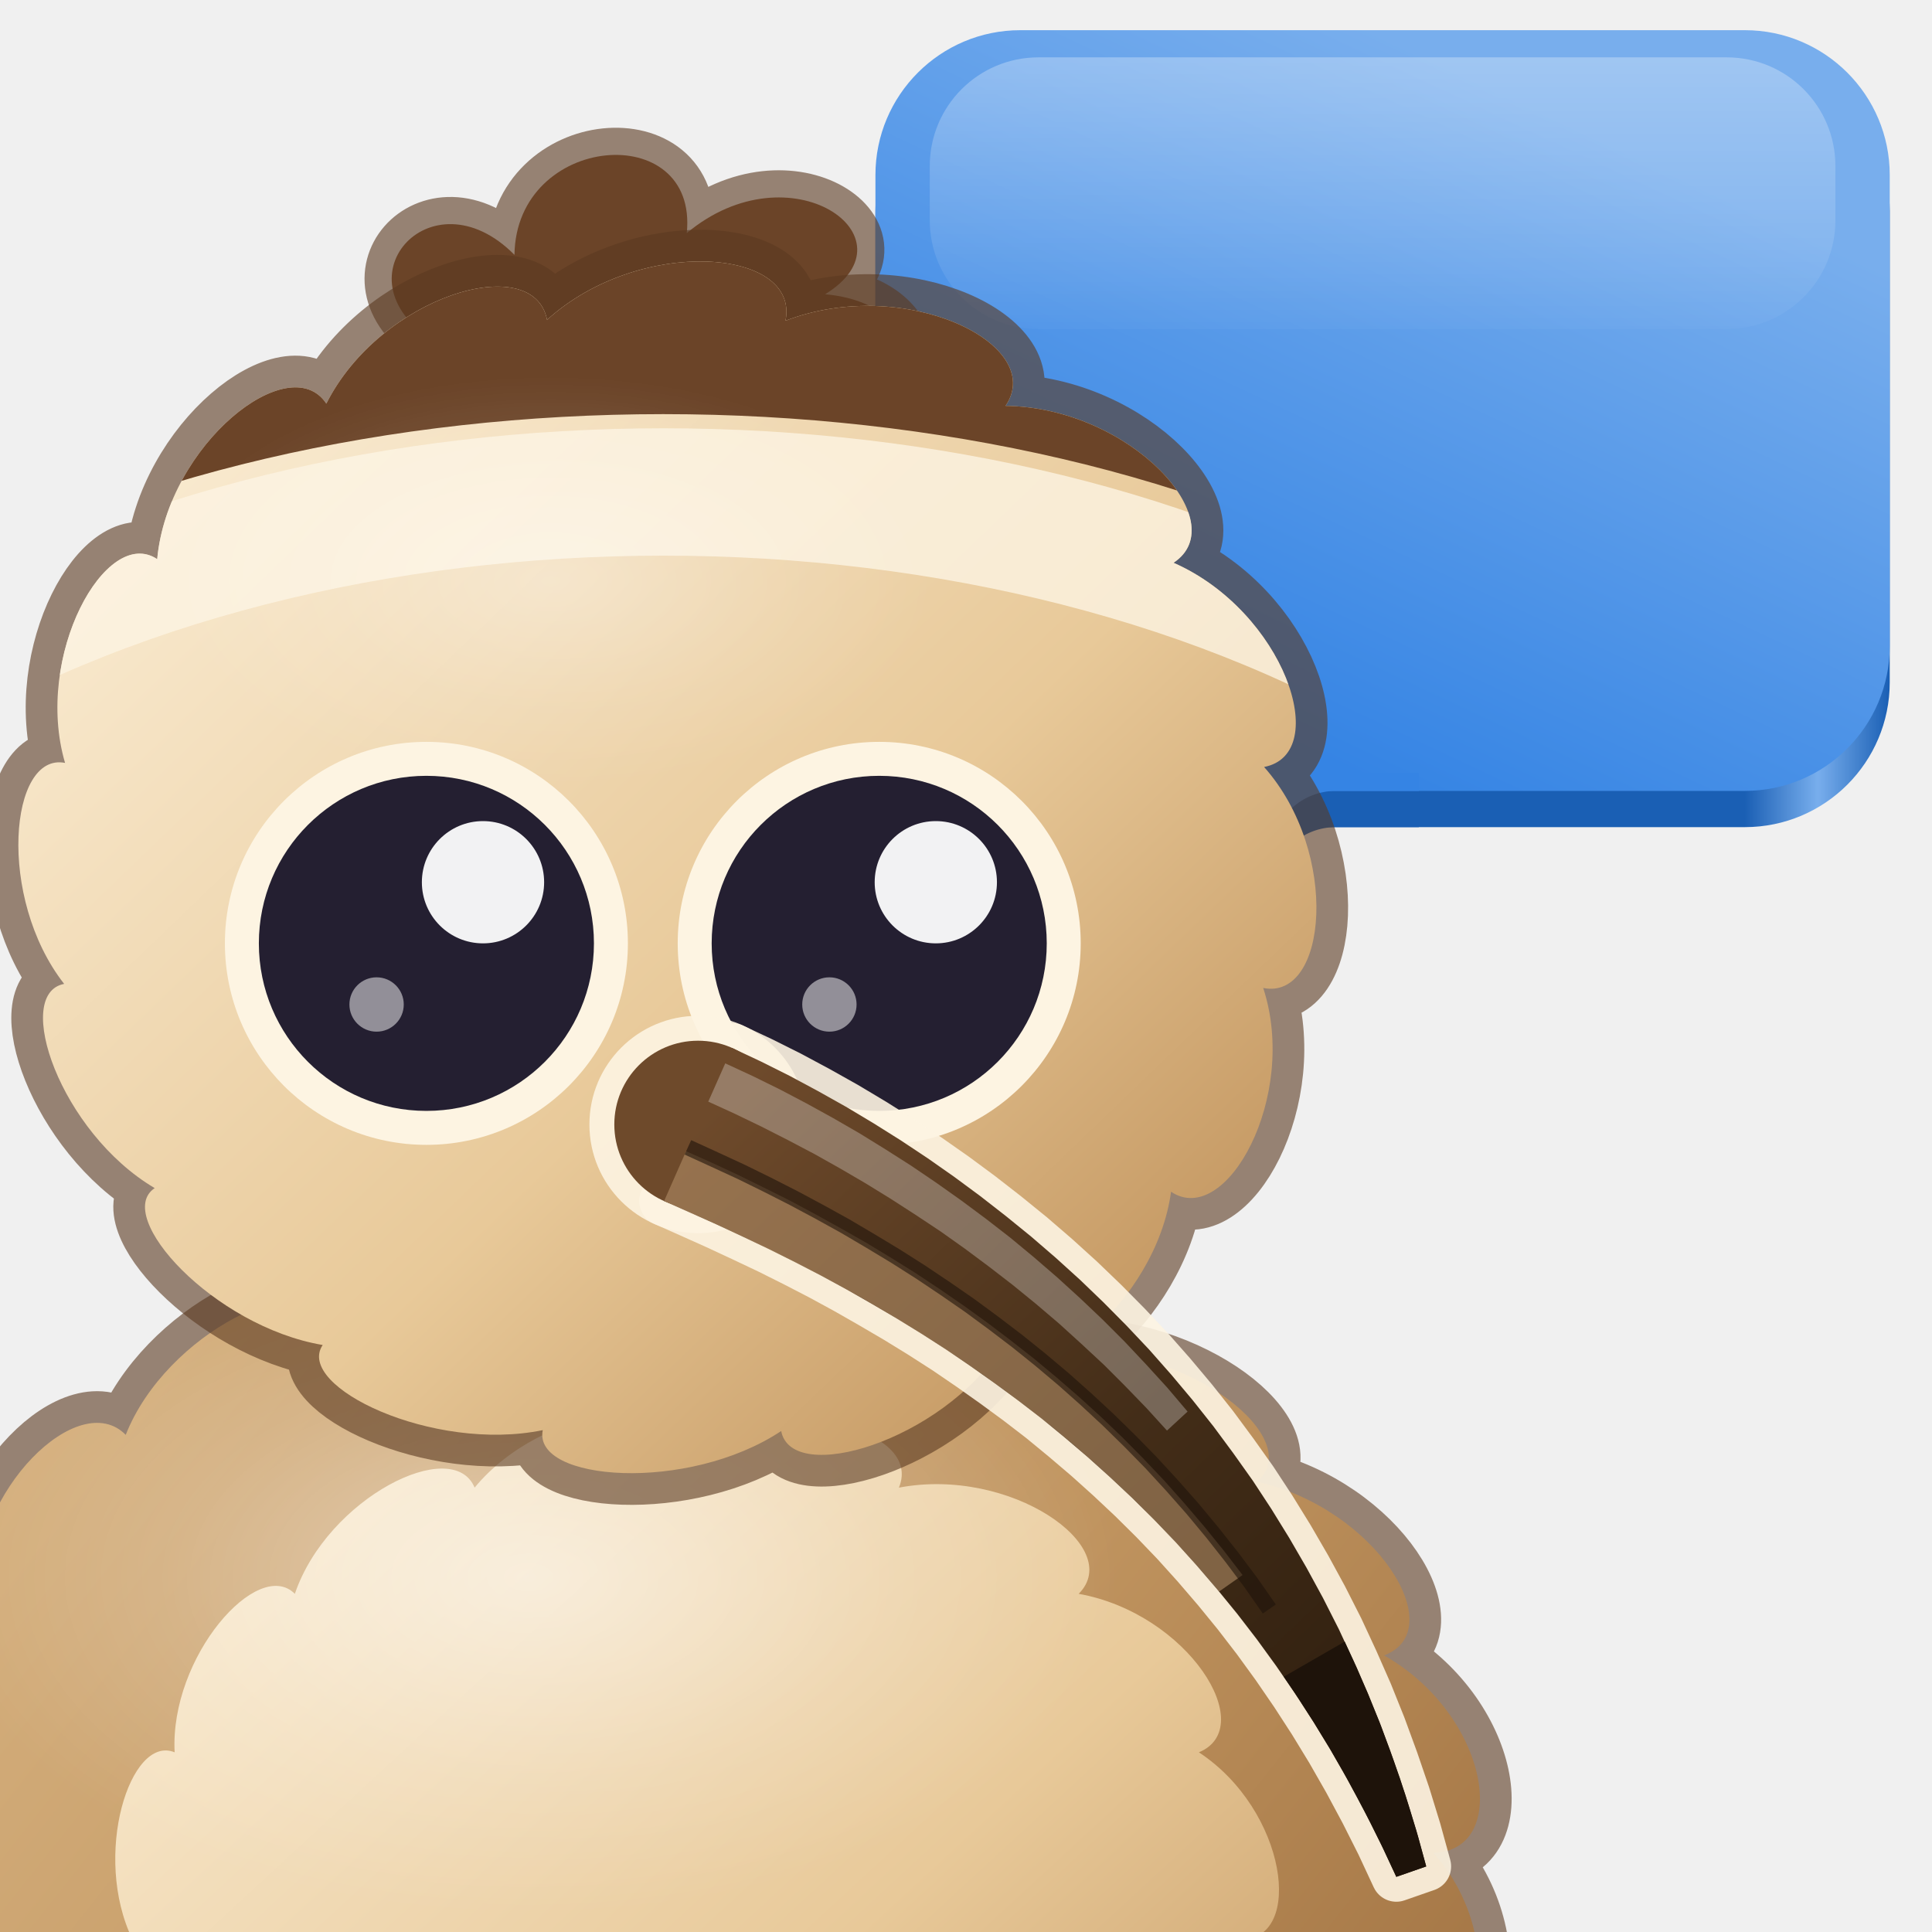
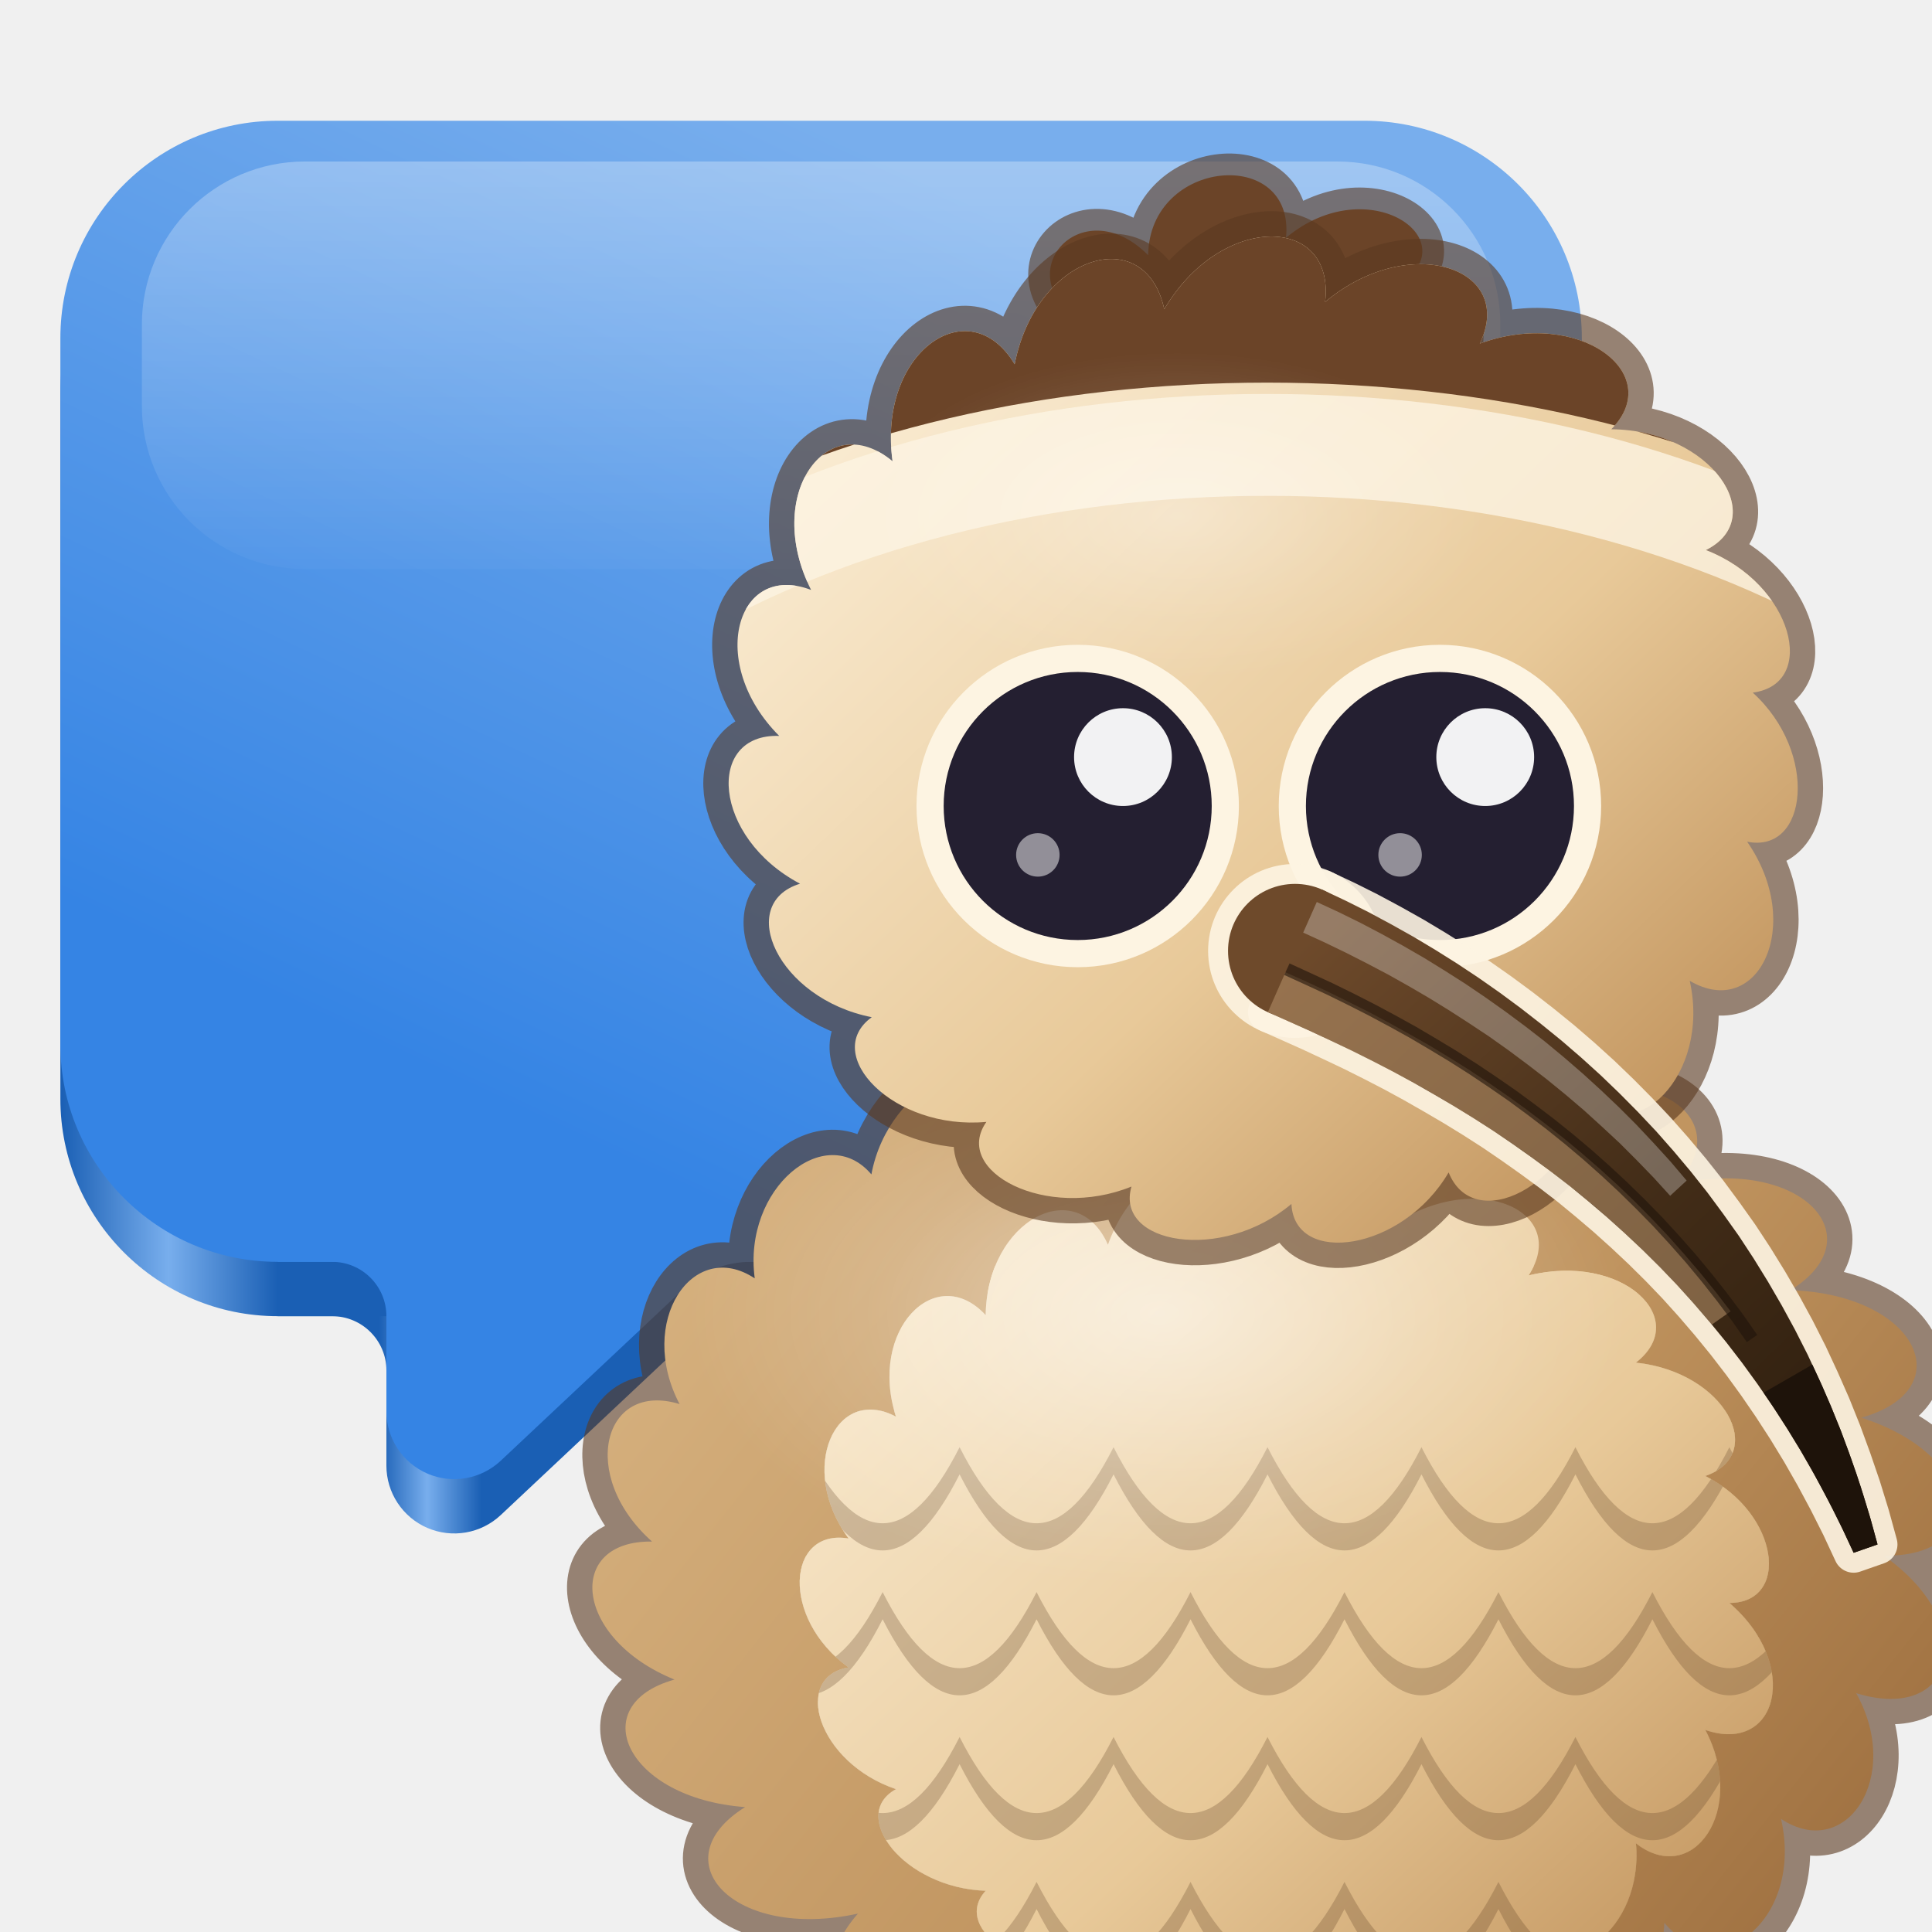
<svg xmlns="http://www.w3.org/2000/svg" width="128" height="128" viewBox="0 0 128 128" version="1.1">
  <defs>
    <linearGradient id="buff" x1="28" y1="20" x2="76" y2="70" gradientUnits="userSpaceOnUse">
      <stop offset="0" stop-color="#fbeed6" />
      <stop offset="0.55" stop-color="#e8c999" />
      <stop offset="1" stop-color="#b98850" />
    </linearGradient>
    <linearGradient id="breast" x1="30" y1="64" x2="78" y2="116" gradientUnits="userSpaceOnUse">
      <stop offset="0" stop-color="#fbeed6" />
      <stop offset="0.55" stop-color="#e8c999" />
      <stop offset="1" stop-color="#b98850" />
    </linearGradient>
    <linearGradient id="wing" x1="16" y1="62" x2="84" y2="116" gradientUnits="userSpaceOnUse">
      <stop offset="0" stop-color="#d9b583" />
      <stop offset="0.55" stop-color="#c0945f" />
      <stop offset="1" stop-color="#98693a" />
    </linearGradient>
    <radialGradient id="gloss" cx="0.5" cy="0.5" r="0.5">
      <stop offset="0" stop-color="#ffffff" stop-opacity="0.6" />
      <stop offset="0.6" stop-color="#ffffff" stop-opacity="0.18" />
      <stop offset="1" stop-color="#ffffff" stop-opacity="0" />
    </radialGradient>
    <linearGradient id="bill" x1="51.5" y1="55.0" x2="83.0" y2="88.0" gradientUnits="userSpaceOnUse">
      <stop offset="0" stop-color="#6e4a2b" />
      <stop offset="0.5" stop-color="#432d18" />
      <stop offset="1" stop-color="#2b1c0d" />
    </linearGradient>
-     <path id="bodyshape" d="M82.48 95.98 C83.48 100.51 79.77 105.61 77.46 103.92 C76.83 108.81 71.25 112.70 69.46 110.14 C67.17 115.00 60.29 117.22 59.35 113.96 C55.49 118.31 48.04 118.59 48.23 114.96 C43.07 118.29 35.88 116.58 37.30 113.05 C31.34 114.88 25.21 111.36 27.75 108.42 C21.68 108.46 17.28 103.51 20.61 101.57 C15.19 99.80 13.02 93.98 16.65 93.26 C12.60 89.94 12.87 83.91 16.31 84.38 C14.11 80.03 16.75 74.45 19.62 75.88 C19.46 71.15 24.16 66.60 26.22 68.71 C27.99 64.20 34.22 61.15 35.39 63.62 C38.77 59.82 45.86 58.58 46.15 61.17 C50.69 58.40 57.89 59.09 57.33 61.64 C62.57 60.09 69.12 62.64 67.71 64.95 C73.21 64.75 78.41 68.92 76.18 70.77 C81.49 71.98 84.76 77.34 81.80 78.45 C86.45 81.09 87.41 87.07 83.98 87.17 C87.48 91.11 85.99 97.06 82.48 95.98 Z" />
-     <path id="breastshape" d="M75.48 91.00 C77.96 94.82 76.22 100.34 73.62 99.27 C74.14 103.68 70.19 108.16 68.31 106.27 C66.84 110.47 61.31 113.23 60.37 110.96 C57.24 114.20 51.00 114.86 51.00 112.60 C46.84 114.40 40.83 112.89 41.63 110.96 C37.18 111.10 32.29 107.67 33.69 106.27 C29.62 104.84 26.59 100.01 28.38 99.27 C25.25 96.51 24.52 91.00 26.52 91.00 C24.72 87.29 26.42 81.92 28.38 82.73 C28.16 78.51 32.06 74.09 33.69 75.73 C35.13 71.49 40.67 68.72 41.63 71.04 C44.65 67.37 51.00 66.70 51.00 69.40 C55.27 66.86 61.46 68.42 60.37 71.04 C65.31 70.10 70.37 73.67 68.31 75.73 C73.15 76.60 76.29 81.63 73.62 82.73 C77.52 85.30 78.28 91.00 75.48 91.00 Z" />
-     <path id="headshape" d="M76.46 48.97 C78.03 53.76 74.82 59.60 72.39 57.97 C71.73 62.87 66.40 67.08 64.92 64.84 C62.24 68.99 55.64 70.96 55.17 68.54 C51.04 71.28 44.18 70.76 44.64 68.50 C39.79 69.50 33.68 66.57 34.92 64.74 C30.09 63.92 25.65 59.04 27.50 57.81 C23.33 55.35 21.22 49.23 23.50 48.79 C20.52 44.98 21.09 38.54 23.54 39.03 C22.15 34.31 25.35 28.52 27.61 30.03 C28.08 24.95 33.45 20.70 35.08 23.16 C37.48 18.40 44.23 16.38 44.83 19.46 C48.92 15.75 56.01 16.29 55.36 19.50 C60.59 17.48 66.93 20.52 65.08 23.26 C70.61 23.33 75.21 28.40 72.50 30.19 C77.37 32.33 79.54 38.62 76.50 39.21 C79.87 43.01 79.29 49.54 76.46 48.97 Z" />
+     <path id="bodyshape" d="M82.48 95.98 C85.06 100.60 81.92 105.30 78.33 102.92 C79.59 108.40 74.90 112.24 71.89 108.66 C71.59 114.74 65.72 117.37 63.68 112.72 C61.65 119.01 55.05 120.19 54.35 114.78 C50.56 120.71 43.78 120.31 44.68 114.67 C39.32 119.63 32.93 117.66 35.43 112.40 C28.97 115.82 23.53 112.46 27.37 108.15 C20.48 109.66 16.42 105.20 21.14 102.27 C14.57 101.79 12.22 96.63 17.24 95.23 C11.67 92.97 11.20 87.54 16.00 87.61 C11.91 83.97 13.30 78.72 17.52 80.02 C15.13 75.48 18.25 70.81 21.67 73.08 C21.00 68.09 25.58 64.35 28.11 67.34 C29.06 62.24 34.75 59.71 36.32 63.28 C38.76 58.33 45.13 57.20 45.65 61.22 C49.46 56.65 56.00 57.03 55.32 61.33 C60.39 57.42 66.60 59.32 64.57 63.60 C70.70 60.71 76.06 64.01 72.63 67.85 C79.49 66.37 83.54 70.82 78.86 73.73 C85.92 73.98 88.29 79.23 82.76 80.77 C89.34 82.87 89.83 88.47 84.00 88.39 C89.42 92.20 87.97 97.68 82.48 95.98 Z" />
+     <path id="breastshape" d="M75.48 91.00 C79.45 94.41 78.15 99.39 74.15 98.01 C76.48 102.43 73.47 106.72 70.32 104.27 C70.76 109.04 66.41 112.18 64.39 109.08 C63.04 113.55 57.84 115.23 57.01 111.94 C54.19 115.57 48.72 115.65 48.98 112.53 C45.15 115.00 39.97 113.50 41.17 110.78 C36.78 111.96 32.44 109.04 34.42 106.89 C29.89 106.74 26.84 102.71 29.47 101.28 C25.14 99.82 23.71 95.08 26.85 94.56 C23.07 91.83 23.44 86.87 26.85 87.44 C23.99 83.56 26.15 78.93 29.47 80.72 C27.92 75.92 31.67 72.13 34.42 75.11 C34.49 69.83 39.45 67.31 41.17 71.22 C43.00 66.05 48.62 65.12 48.98 69.47 C52.43 65.09 58.08 65.85 57.01 70.06 C61.64 67.05 66.68 69.41 64.39 72.92 C69.55 71.64 73.43 75.31 70.32 77.73 C75.28 78.26 77.60 82.80 74.15 83.99 C78.28 86.08 78.83 91.00 75.48 91.00 Z" />
+     <path id="headshape" d="M76.46 48.97 C79.66 53.58 77.06 58.87 73.29 56.65 C74.46 61.87 70.22 66.03 67.59 62.97 C66.75 68.06 61.35 70.67 59.98 67.23 C57.43 71.59 51.46 72.42 51.30 68.97 C47.45 72.22 41.54 71.19 42.47 68.01 C37.77 69.92 32.54 67.16 34.46 64.44 C29.32 64.92 25.31 60.70 28.13 58.66 C22.94 57.64 20.59 52.39 24.17 51.29 C19.34 48.74 18.94 42.99 23.02 43.13 C19.01 39.11 20.65 33.49 24.78 35.07 C22.13 29.82 25.66 24.95 29.28 27.97 C28.43 21.97 33.49 18.41 36.02 22.61 C37.21 16.55 43.23 14.72 44.28 19.57 C47.42 14.24 53.73 14.34 53.16 19.17 C57.82 15.28 63.71 17.29 61.70 21.47 C67.18 19.47 72.00 23.13 68.96 26.20 C74.48 26.24 77.74 31.10 74.18 32.87 C79.01 34.74 80.40 40.27 76.77 40.74 C80.42 44.05 79.82 49.65 76.46 48.97 Z" />
    <path id="tuft" d="M40.00 20.50 C35.33 17.79 39.67 12.83 43.39 16.59 C43.46 11.22 51.52 10.57 51.00 15.63 C55.57 11.81 61.21 15.82 57.11 18.33 C62.33 18.80 61.46 24.25 57.11 22.67 C58.93 26.54 52.51 29.35 51.00 25.37 C48.42 29.34 41.45 27.66 43.39 24.41 C38.81 25.55 36.42 20.89 40.00 20.50 Z" />
    <clipPath id="body-clip">
      <use href="#bodyshape" />
    </clipPath>
    <clipPath id="breast-clip">
      <use href="#breastshape" />
    </clipPath>
    <clipPath id="head-clip">
      <use href="#headshape" />
    </clipPath>
    <linearGradient id="face" x1="48" y1="100" x2="80" y2="32" gradientUnits="userSpaceOnUse">
      <stop offset="0" stop-color="#3584e4" />
      <stop offset="1" stop-color="#78aeed" />
    </linearGradient>
    <linearGradient id="wall" x1="8" y1="70" x2="120" y2="70" gradientUnits="userSpaceOnUse">
      <stop offset="0" stop-color="#1a5fb4" />
      <stop offset="0.071" stop-color="#78aeed" />
      <stop offset="0.143" stop-color="#1a5fb4" />
      <stop offset="0.857" stop-color="#1a5fb4" />
      <stop offset="0.929" stop-color="#78aeed" />
      <stop offset="1" stop-color="#1a5fb4" />
    </linearGradient>
    <linearGradient id="fold" x1="31.463" y1="114" x2="39" y2="114" gradientUnits="userSpaceOnUse">
      <stop offset="0" stop-color="#1a5fb4" />
      <stop offset="0.469" stop-color="#78aeed" />
      <stop offset="1" stop-color="#1a5fb4" />
    </linearGradient>
    <linearGradient id="sheen" x1="64" y1="24" x2="64" y2="60" gradientUnits="userSpaceOnUse">
      <stop offset="0" stop-color="#ffffff" stop-opacity="0.32" />
      <stop offset="1" stop-color="#ffffff" stop-opacity="0" />
    </linearGradient>
    <path id="tail" fill-rule="evenodd" d="M24 100 V112 H28 C30.211 112 32 113.789 32 116 V123              C32 124.992 33.184 126.793 35.012 127.586              C36.84 128.375 38.965 128.004 40.418 126.641              L53.941 113.934 C55.266 112.691 57.012 112 58.824 112              H68 V100 Z" />
    <path id="lip" fill-rule="evenodd" d="M24 106 V108 H28 C30.211 108 32 109.789 32 112 V119              C32 120.992 33.184 122.793 35.012 123.586              C36.84 124.375 38.965 124.004 40.418 122.641              L53.941 109.934 C55.266 108.691 57.012 108 58.824 108              H68 V106 Z" />
    <path id="wallrect" d="M24 28 H104 C112.836 28 120 35.164 120 44 V96              C120 104.836 112.836 112 104 112 H24              C15.164 112 8 104.836 8 96 V44 C8 35.164 15.164 28 24 28 Z" />
    <path id="facerect" d="M24 24 H104 C112.836 24 120 31.164 120 40 V92              C120 100.836 112.836 108 104 108 H24              C15.164 108 8 100.836 8 92 V40 C8 31.164 15.164 24 24 24 Z" />
    <clipPath id="face-clip">
      <use href="#facerect" />
    </clipPath>
  </defs>
-   <g transform="translate(53.20,-12.40) scale(0.6)">
+   <g transform="translate(-3.20,-13.60) scale(0.9)">
    <use href="#tail" fill="url(#fold)" />
    <use href="#wallrect" fill="url(#wall)" />
    <use href="#facerect" fill="url(#face)" />
    <rect x="14" y="27" width="100" height="30" rx="12" fill="url(#sheen)" />
    <use href="#lip" fill="#3584e4" />
  </g>
-   <g transform="translate(-31,-8) scale(1.5)">
+   <g transform="translate(24,-3) scale(1.2)">
    <use href="#bodyshape" fill="none" stroke="#5a3a20" stroke-width="2.8" stroke-opacity="0.6" stroke-linejoin="round" />
    <use href="#bodyshape" fill="url(#wing)" />
    <use href="#breastshape" fill="url(#breast)" />
+     <g clip-path="url(#breast-clip)">
+       <path fill="#5a3a20" opacity="0.26" transform="translate(0,1.5)" d="M15.98 104.40 H83.98 V114.40 q-4.25 8.40 -8.50 0 q-4.25 8.40 -8.50 0 q-4.25 8.40 -8.50 0 q-4.25 8.40 -8.50 0 q-4.25 8.40 -8.50 0 q-4.25 8.40 -8.50 0 q-4.25 8.40 -8.50 0 q-4.25 8.40 -8.50 0 Z" />
+       <path fill="url(#breast)" d="M15.98 104.40 H83.98 V114.40 q-4.25 8.40 -8.50 0 q-4.25 8.40 -8.50 0 q-4.25 8.40 -8.50 0 q-4.25 8.40 -8.50 0 q-4.25 8.40 -8.50 0 q-4.25 8.40 -8.50 0 q-4.25 8.40 -8.50 0 q-4.25 8.40 -8.50 0 Z" />
+       <path fill="#5a3a20" opacity="0.26" transform="translate(0,1.5)" d="M20.23 96.40 H88.23 V106.40 q-4.25 8.40 -8.50 0 q-4.25 8.40 -8.50 0 q-4.25 8.40 -8.50 0 q-4.25 8.40 -8.50 0 q-4.25 8.40 -8.50 0 q-4.25 8.40 -8.50 0 q-4.25 8.40 -8.50 0 q-4.25 8.40 -8.50 0 Z" />
+       <path fill="url(#breast)" d="M20.23 96.40 H88.23 V106.40 q-4.25 8.40 -8.50 0 q-4.25 8.40 -8.50 0 q-4.25 8.40 -8.50 0 q-4.25 8.40 -8.50 0 q-4.25 8.40 -8.50 0 q-4.25 8.40 -8.50 0 q-4.25 8.40 -8.50 0 q-4.25 8.40 -8.50 0 Z" />
+       <path fill="#5a3a20" opacity="0.26" transform="translate(0,1.5)" d="M15.98 88.40 H83.98 V98.40 q-4.25 8.40 -8.50 0 q-4.25 8.40 -8.50 0 q-4.25 8.40 -8.50 0 q-4.25 8.40 -8.50 0 q-4.25 8.40 -8.50 0 q-4.25 8.40 -8.50 0 q-4.25 8.40 -8.50 0 q-4.25 8.40 -8.50 0 Z" />
+       <path fill="url(#breast)" d="M15.98 88.40 H83.98 V98.40 q-4.25 8.40 -8.50 0 q-4.25 8.40 -8.50 0 q-4.25 8.40 -8.50 0 q-4.25 8.40 -8.50 0 q-4.25 8.40 -8.50 0 q-4.25 8.40 -8.50 0 q-4.25 8.40 -8.50 0 q-4.25 8.40 -8.50 0 Z" />
+       <path fill="#5a3a20" opacity="0.26" transform="translate(0,1.5)" d="M20.23 80.40 H88.23 V90.40 q-4.25 8.40 -8.50 0 q-4.25 8.40 -8.50 0 q-4.25 8.40 -8.50 0 q-4.25 8.40 -8.50 0 q-4.25 8.40 -8.50 0 q-4.25 8.40 -8.50 0 q-4.25 8.40 -8.50 0 q-4.25 8.40 -8.50 0 Z" />
+       <path fill="url(#breast)" d="M20.23 80.40 H88.23 V90.40 q-4.25 8.40 -8.50 0 q-4.25 8.40 -8.50 0 q-4.25 8.40 -8.50 0 q-4.25 8.40 -8.50 0 q-4.25 8.40 -8.50 0 q-4.25 8.40 -8.50 0 q-4.25 8.40 -8.50 0 q-4.25 8.40 -8.50 0 Z" />
+       <path fill="#5a3a20" opacity="0.26" transform="translate(0,1.5)" d="M15.98 72.40 H83.98 V82.40 q-4.25 8.40 -8.50 0 q-4.25 8.40 -8.50 0 q-4.25 8.40 -8.50 0 q-4.25 8.40 -8.50 0 q-4.25 8.40 -8.50 0 q-4.25 8.40 -8.50 0 q-4.25 8.40 -8.50 0 q-4.25 8.40 -8.50 0 Z" />
+       <path fill="url(#breast)" d="M15.98 72.40 H83.98 V82.40 q-4.25 8.40 -8.50 0 q-4.25 8.40 -8.50 0 q-4.25 8.40 -8.50 0 q-4.25 8.40 -8.50 0 q-4.25 8.40 -8.50 0 q-4.25 8.40 -8.50 0 q-4.25 8.40 -8.50 0 q-4.25 8.40 -8.50 0 Z" />
+     </g>
    <g clip-path="url(#body-clip)">
      <ellipse cx="44" cy="75" rx="26" ry="15" fill="url(#gloss)" opacity="0.8" />
    </g>
    <g transform="rotate(0.0 50 44)">
      <use href="#tuft" fill="none" stroke="#5a3a20" stroke-width="2.4" stroke-opacity="0.6" stroke-linejoin="round" />
      <use href="#tuft" fill="#6b4428" />
      <use href="#headshape" fill="none" stroke="#5a3a20" stroke-width="2.8" stroke-opacity="0.6" stroke-linejoin="round" />
      <use href="#headshape" fill="url(#buff)" />
      <g clip-path="url(#head-clip)">
        <path fill="#6b4428" d="M17 31.5 C29.8 5.2 70.2 5.2 83 31.5 C64.8 21.0 35.1 21.0 17 31.5 Z" />
        <path fill="#fdf4e2" opacity="0.8" d="M17 32.5 C35.1 21.5 64.8 21.5 83 32.5 L83 38.5 C64.8 27.0 35.1 27.0 17 38.5 Z" />
        <ellipse cx="45" cy="31" rx="17" ry="9" fill="url(#gloss)" opacity="0.5" />
      </g>
      <circle cx="39.5" cy="47.0" r="8.9" fill="#fdf4e2" />
      <circle cx="39.5" cy="47.0" r="7.4" fill="#241f31" />
      <circle cx="42.0" cy="44.3" r="2.7" fill="#ffffff" opacity="0.94" />
      <circle cx="37.3" cy="49.7" r="1.2" fill="#ffffff" opacity="0.5" />
      <circle cx="59.5" cy="47.0" r="8.9" fill="#fdf4e2" />
      <circle cx="59.5" cy="47.0" r="7.4" fill="#241f31" />
      <circle cx="62.0" cy="44.3" r="2.7" fill="#ffffff" opacity="0.94" />
      <circle cx="57.3" cy="49.7" r="1.2" fill="#ffffff" opacity="0.5" />
      <path fill="#fdf4e2" stroke="#fdf4e2" stroke-width="2.2" stroke-opacity="0.9" stroke-linejoin="round" d="M53.00 51.62 L54.28 52.22 L55.54 52.85 L56.79 53.52 L58.02 54.21 L59.24 54.94 L60.45 55.70 L61.64 56.49 L62.81 57.31 L63.96 58.16 L65.09 59.04 L66.21 59.95 L67.30 60.89 L68.37 61.86 L69.41 62.86 L70.43 63.89 L71.43 64.95 L72.40 66.05 L73.34 67.17 L74.26 68.33 L75.14 69.52 L76.00 70.73 L76.82 71.98 L77.61 73.26 L78.37 74.57 L79.10 75.91 L79.80 77.29 L80.45 78.69 L81.08 80.12 L81.67 81.59 L82.22 83.09 L82.74 84.61 L83.22 86.17 L83.66 87.77 L82.34 88.23 L81.66 86.77 L80.95 85.36 L80.21 83.98 L79.45 82.65 L78.67 81.37 L77.86 80.12 L77.03 78.91 L76.18 77.74 L75.31 76.61 L74.42 75.52 L73.51 74.46 L72.59 73.44 L71.64 72.45 L70.68 71.50 L69.70 70.58 L68.71 69.69 L67.70 68.83 L66.68 67.99 L65.64 67.19 L64.59 66.42 L63.53 65.67 L62.46 64.94 L61.37 64.24 L60.28 63.57 L59.17 62.92 L58.05 62.28 L56.93 61.67 L55.79 61.08 L54.65 60.51 L53.49 59.96 L52.33 59.42 L51.17 58.90 L50.00 58.38 Z" />
      <circle cx="51.50" cy="55.00" r="4.80" fill="#fdf4e2" opacity="0.9" />
      <circle cx="51.50" cy="55.00" r="3.70" fill="#6e4a2b" />
      <path fill="url(#bill)" d="M53.00 51.62 L54.28 52.22 L55.54 52.85 L56.79 53.52 L58.02 54.21 L59.24 54.94 L60.45 55.70 L61.64 56.49 L62.81 57.31 L63.96 58.16 L65.09 59.04 L66.21 59.95 L67.30 60.89 L68.37 61.86 L69.41 62.86 L70.43 63.89 L71.43 64.95 L72.40 66.05 L73.34 67.17 L74.26 68.33 L75.14 69.52 L76.00 70.73 L76.82 71.98 L77.61 73.26 L78.37 74.57 L79.10 75.91 L79.80 77.29 L80.45 78.69 L81.08 80.12 L81.67 81.59 L82.22 83.09 L82.74 84.61 L83.22 86.17 L83.66 87.77 L82.34 88.23 L81.66 86.77 L80.95 85.36 L80.21 83.98 L79.45 82.65 L78.67 81.37 L77.86 80.12 L77.03 78.91 L76.18 77.74 L75.31 76.61 L74.42 75.52 L73.51 74.46 L72.59 73.44 L71.64 72.45 L70.68 71.50 L69.70 70.58 L68.71 69.69 L67.70 68.83 L66.68 67.99 L65.64 67.19 L64.59 66.42 L63.53 65.67 L62.46 64.94 L61.37 64.24 L60.28 63.57 L59.17 62.92 L58.05 62.28 L56.93 61.67 L55.79 61.08 L54.65 60.51 L53.49 59.96 L52.33 59.42 L51.17 58.90 L50.00 58.38 Z" />
      <path fill="#b8946c" opacity="0.55" d="M50.97 56.18 L52.13 56.70 L53.29 57.24 L54.43 57.80 L55.57 58.37 L56.69 58.97 L57.81 59.59 L58.92 60.22 L60.01 60.88 L61.10 61.56 L62.17 62.27 L63.23 63.00 L64.27 63.75 L65.30 64.53 L66.32 65.33 L67.32 66.16 L68.31 67.02 L69.28 67.90 L70.23 68.81 L71.16 69.75 L72.08 70.72 L72.97 71.72 L73.85 72.75 L74.71 73.81 L75.55 74.90 L74.51 75.63 L73.64 74.61 L72.75 73.62 L71.84 72.66 L70.92 71.73 L69.98 70.84 L69.03 69.97 L68.07 69.13 L67.09 68.32 L66.10 67.54 L65.09 66.78 L64.08 66.05 L63.05 65.34 L62.01 64.65 L60.96 63.99 L59.91 63.35 L58.84 62.72 L57.76 62.12 L56.67 61.54 L55.58 60.98 L54.47 60.43 L53.36 59.90 L52.25 59.38 L51.12 58.88 L50.00 58.38 Z" />
      <path fill="none" stroke="#1e130a" stroke-width="0.7" stroke-opacity="0.6" d="M51.05 56.01 L52.23 56.55 L53.40 57.09 L54.56 57.66 L55.72 58.25 L56.86 58.86 L58.00 59.49 L59.12 60.15 L60.23 60.82 L61.33 61.52 L62.42 62.25 L63.49 62.99 L64.55 63.77 L65.60 64.57 L66.62 65.39 L67.64 66.25 L68.63 67.13 L69.61 68.04 L70.57 68.98 L71.51 69.94 L72.43 70.94 L73.34 71.97 L74.22 73.03 L75.08 74.12 L75.92 75.24 L76.73 76.40" />
      <path fill="#1e130a" d="M80.06 77.84 L80.60 79.01 L81.11 80.20 L81.60 81.40 L82.06 82.63 L82.50 83.88 L82.91 85.16 L83.30 86.45 L83.66 87.77 L82.34 88.23 L81.78 87.03 L81.20 85.85 L80.60 84.70 L79.99 83.58 L79.36 82.49 L78.71 81.43 L78.05 80.40 L77.37 79.39 Z" />
      <path fill="#ffffff" opacity="0.28" d="M51.95 53.99 L53.13 54.53 L54.31 55.10 L55.47 55.69 L56.63 56.30 L57.77 56.94 L58.90 57.60 L60.02 58.29 L61.12 59.00 L62.22 59.73 L63.29 60.49 L64.35 61.28 L65.40 62.09 L66.43 62.93 L67.44 63.79 L68.43 64.69 L69.41 65.60 L70.36 66.55 L71.30 67.52 L72.21 68.52 L73.12 67.68 L72.22 66.62 L71.29 65.60 L70.34 64.59 L69.37 63.62 L68.38 62.68 L67.37 61.76 L66.34 60.87 L65.29 60.00 L64.22 59.17 L63.13 58.36 L62.03 57.58 L60.91 56.82 L59.78 56.10 L58.63 55.39 L57.47 54.72 L56.29 54.07 L55.11 53.45 L53.91 52.86 L52.70 52.30 Z" />
    </g>
  </g>
</svg>
